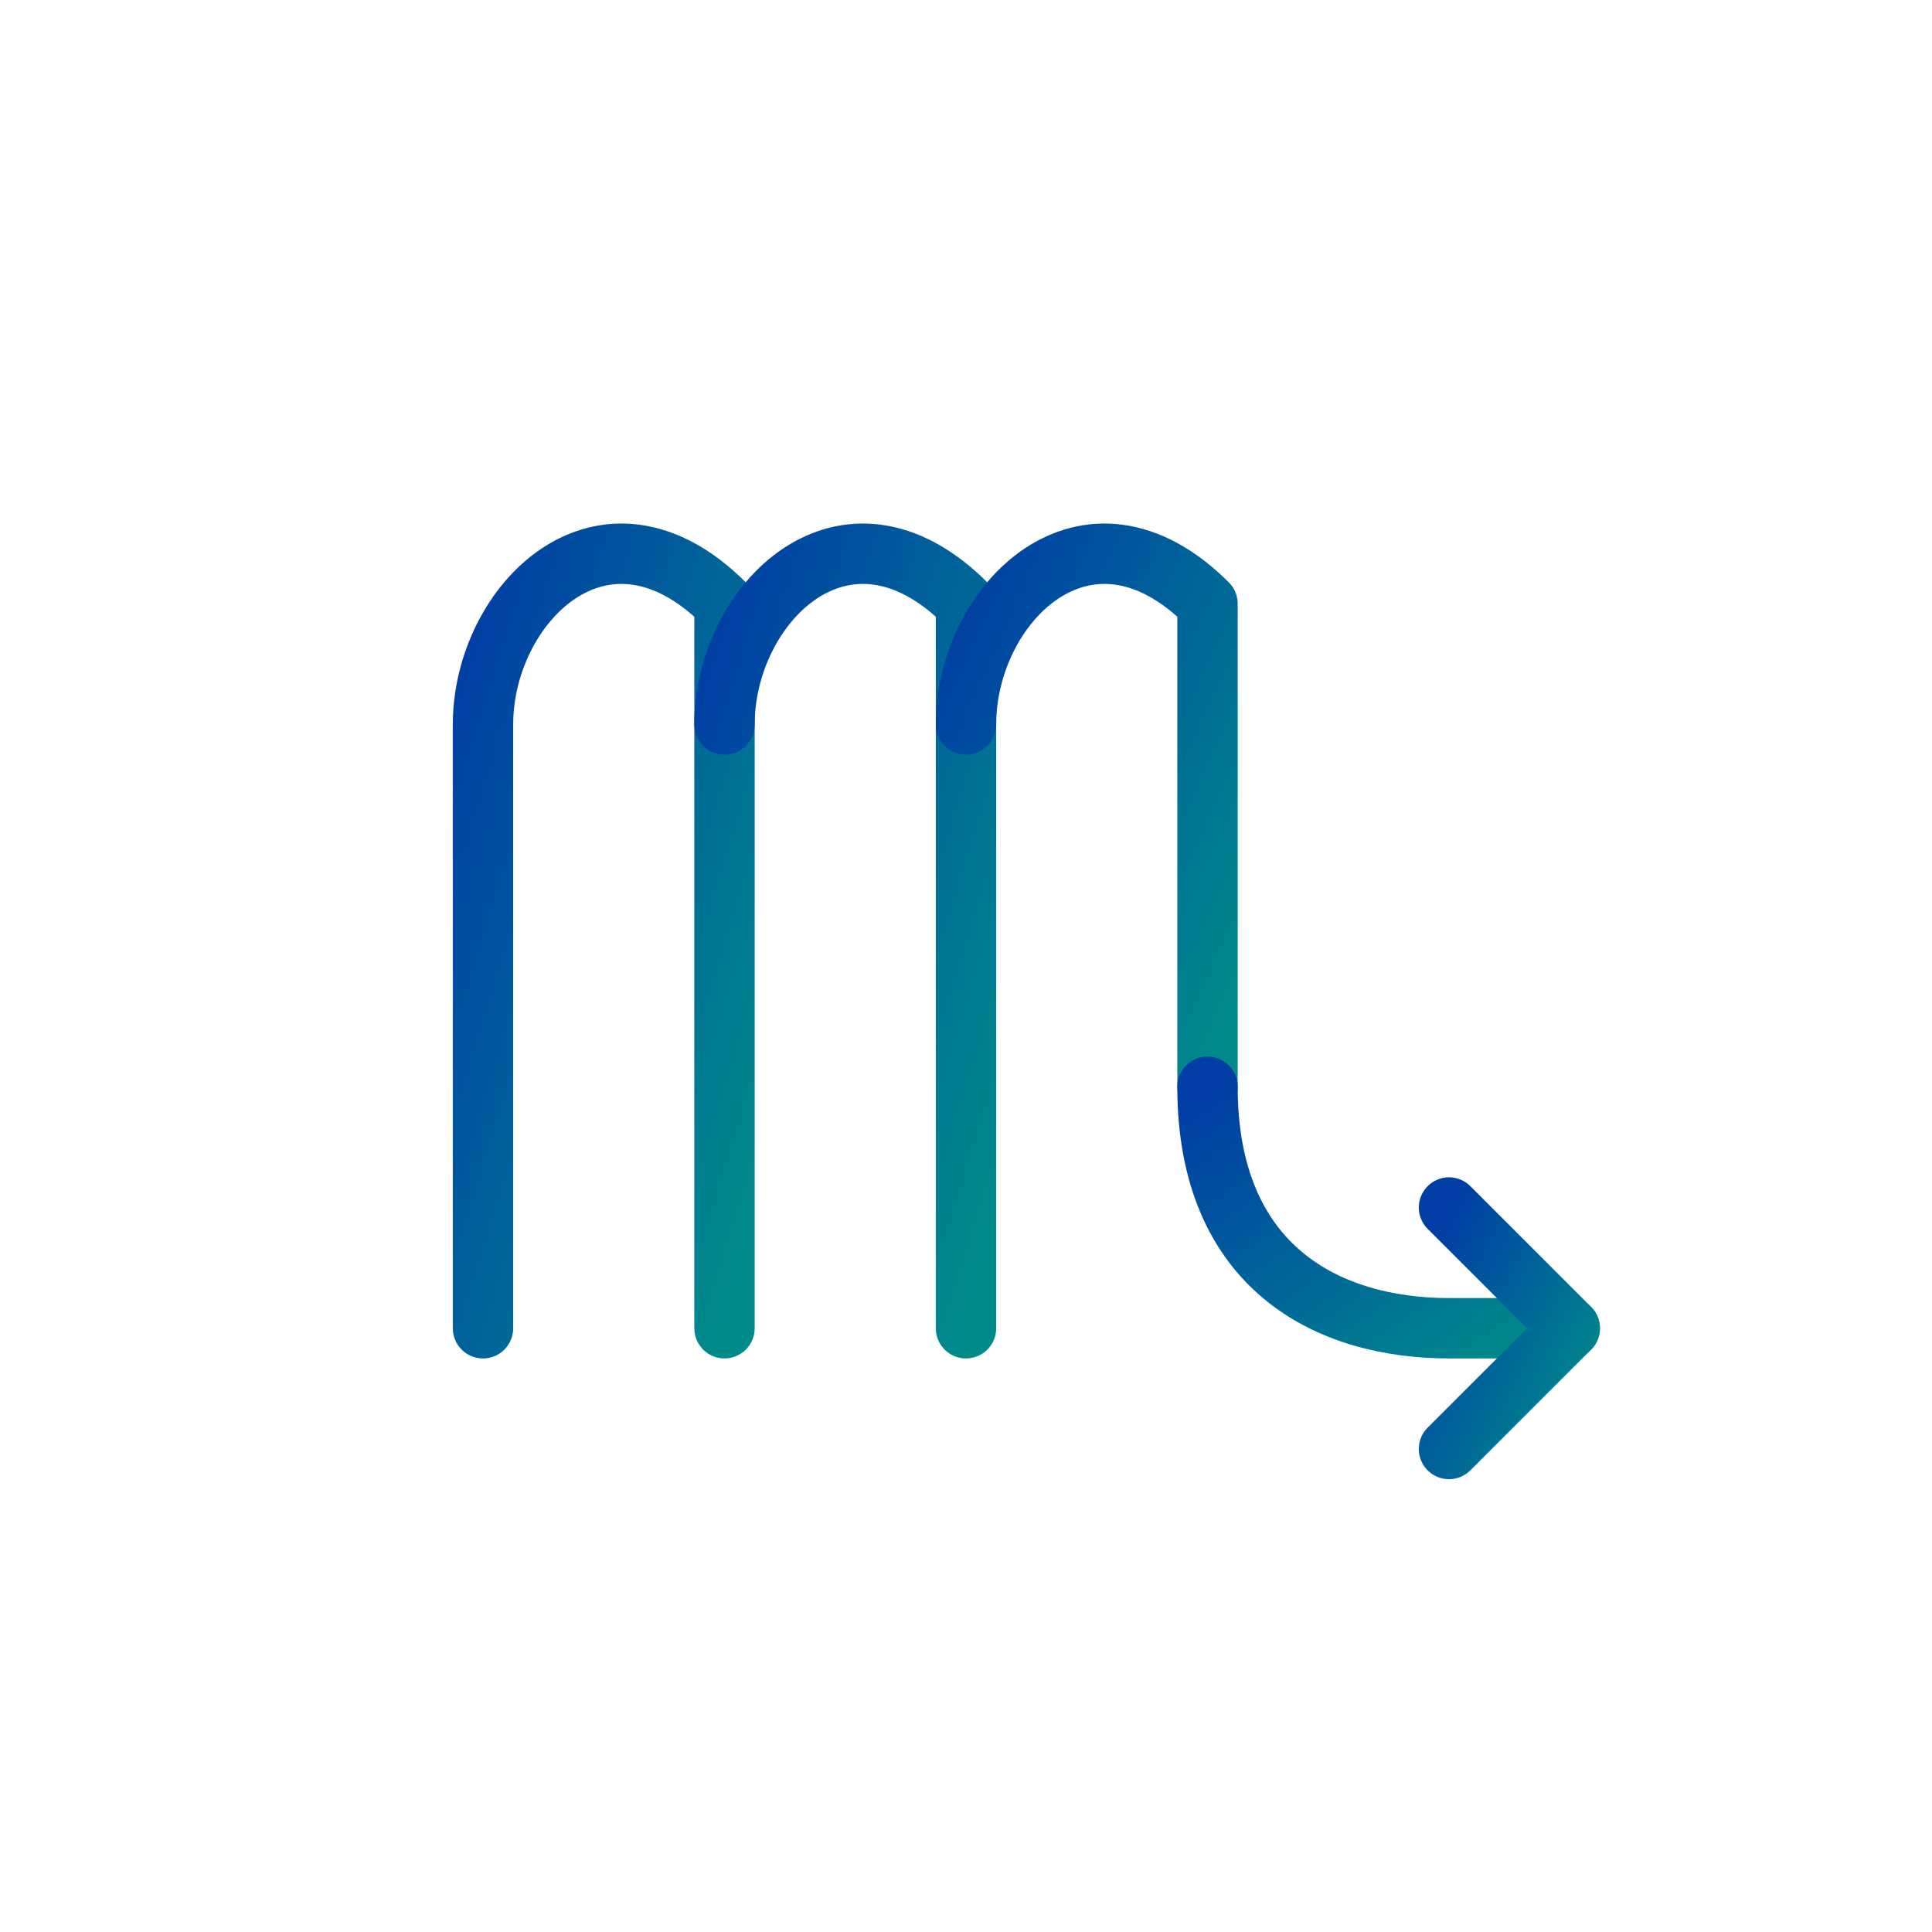
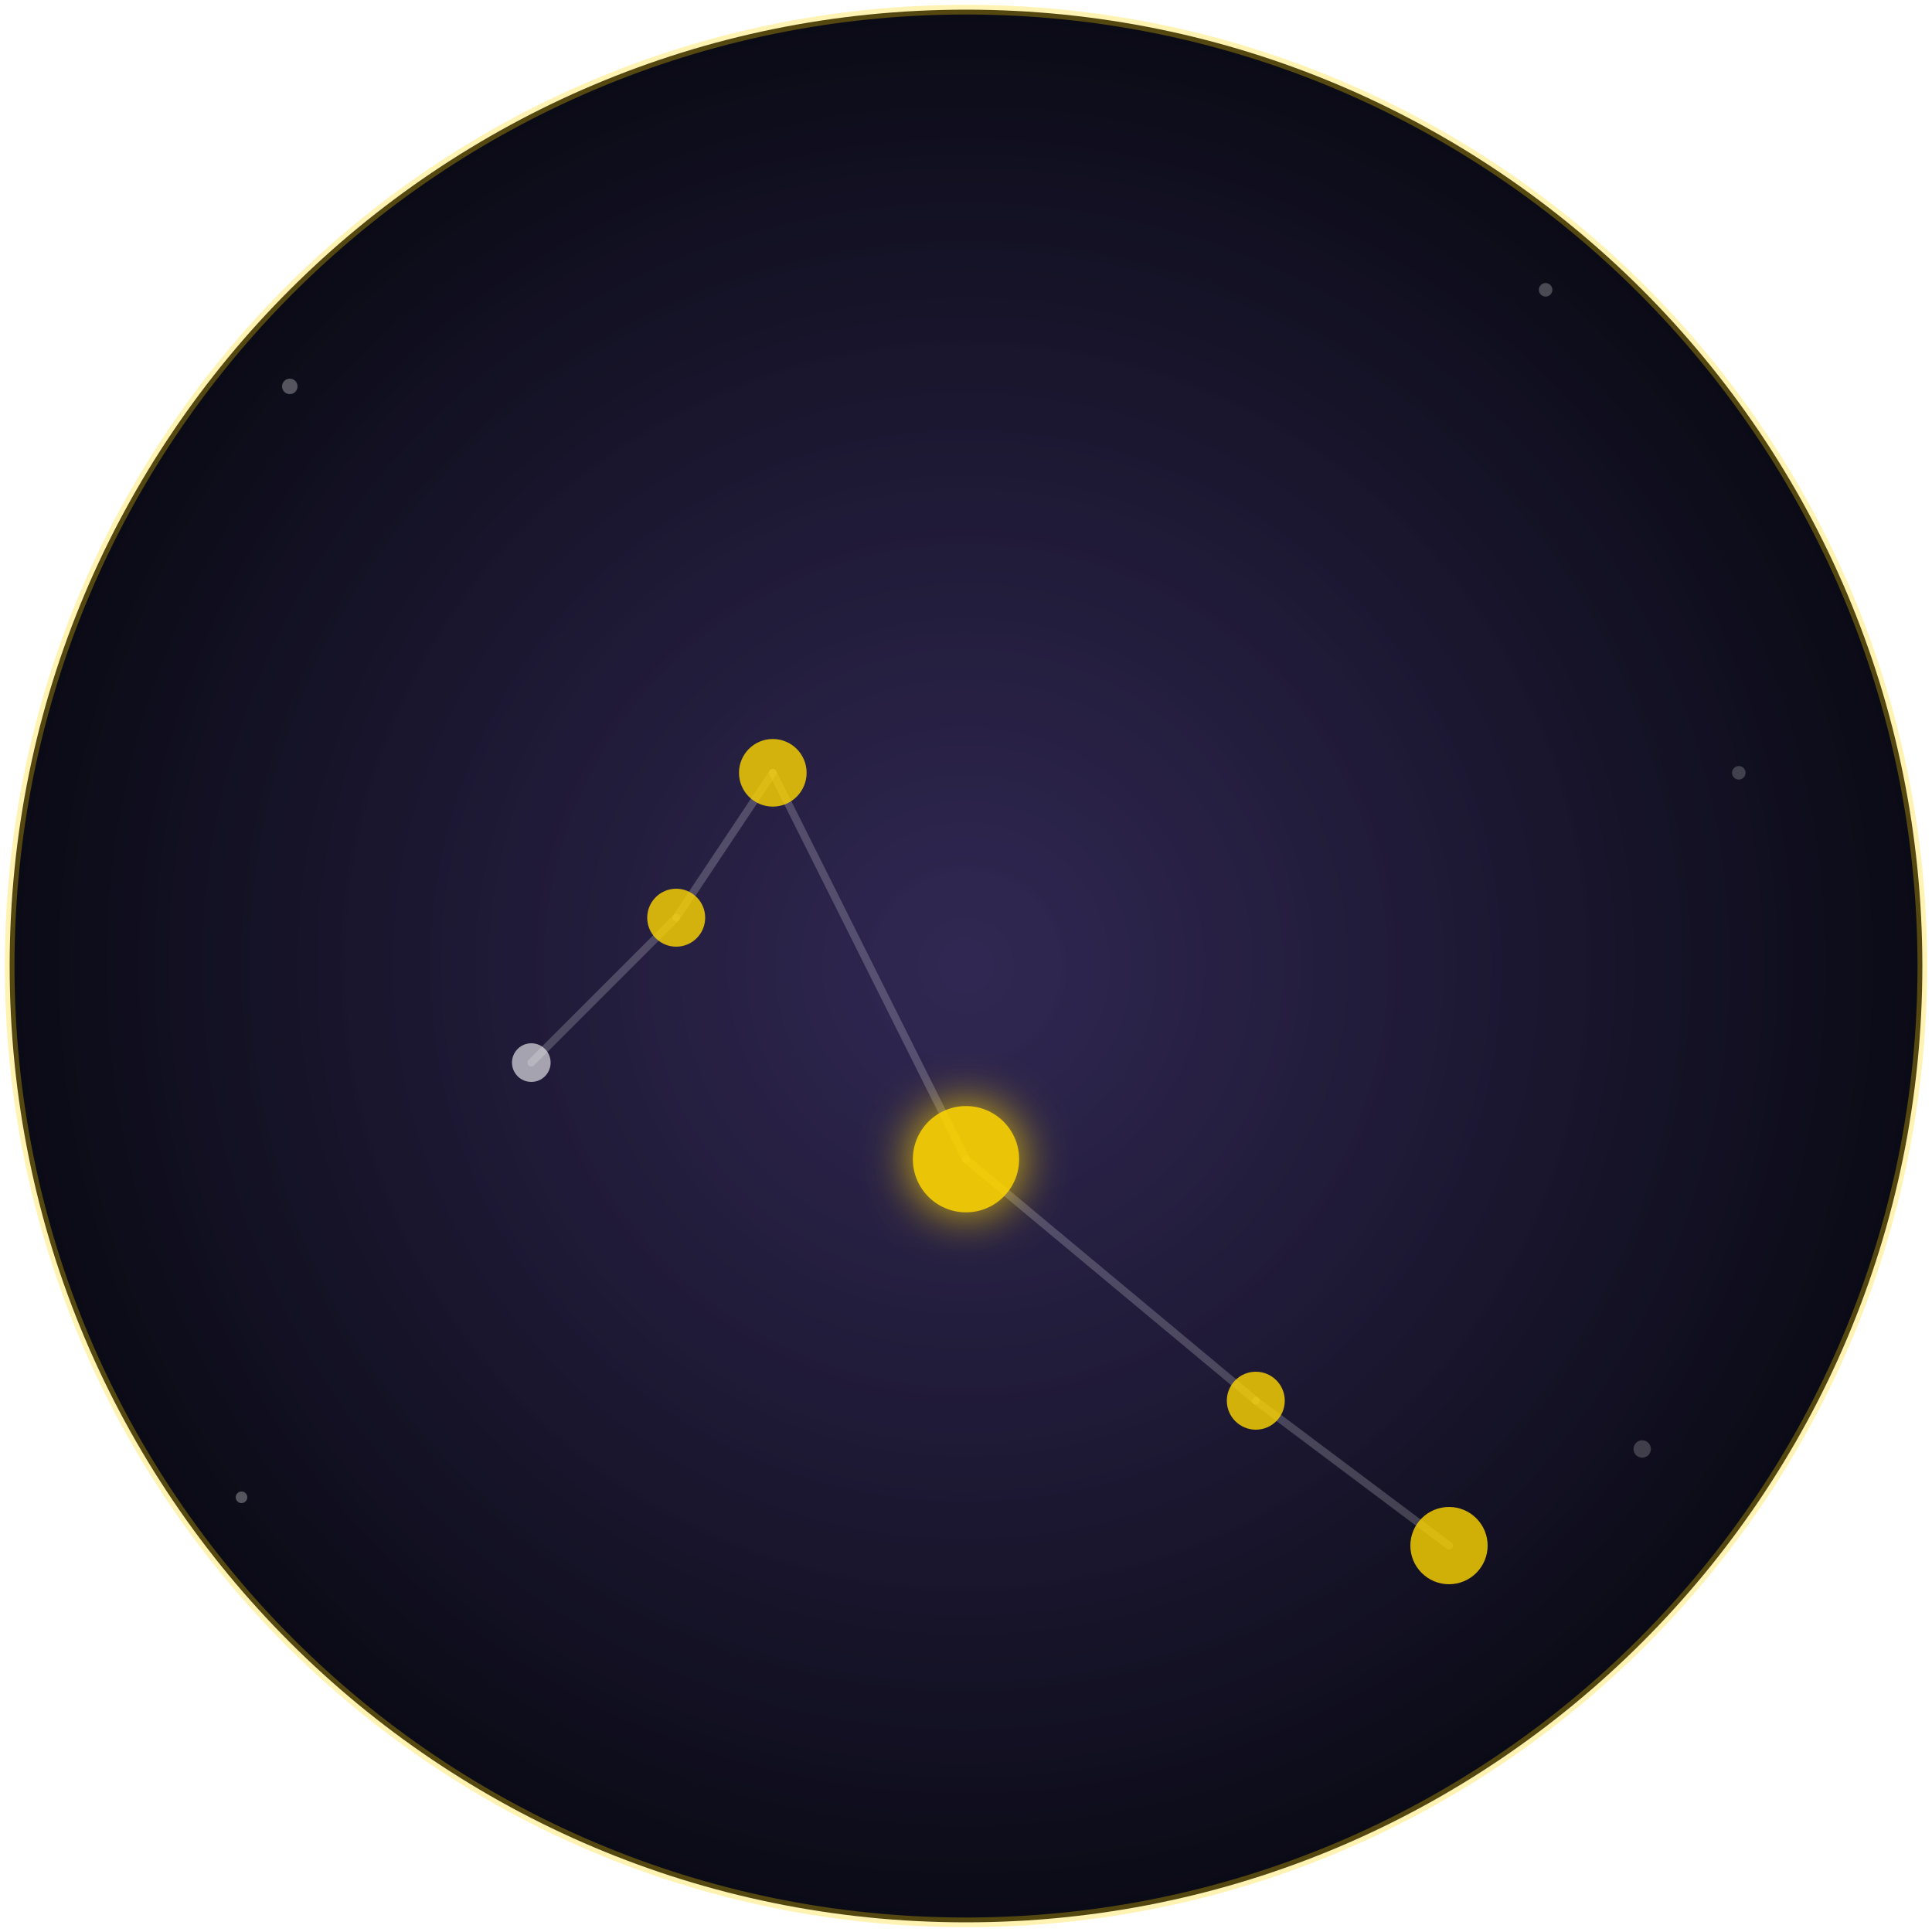
- <svg xmlns="http://www.w3.org/2000/svg" viewBox="0 0 64 64" width="64" height="64" id="scorpio-icon">
+ <svg xmlns="http://www.w3.org/2000/svg" viewBox="0 0 200 200">
  <defs>
-     <linearGradient id="scorpio-gradient" x1="0%" y1="0%" x2="100%" y2="100%">
-       <stop offset="0%" stop-color="#003DA5" />
-       <stop offset="100%" stop-color="#008B8B" />
-     </linearGradient>
+     <filter id="star-glow-scorpio" x="-50%" y="-50%" width="200%" height="200%">
+       <feGaussianBlur stdDeviation="2.5" result="blur" />
+       <feMerge>
+         <feMergeNode in="blur" />
+         <feMergeNode in="SourceGraphic" />
+       </feMerge>
+     </filter>
+     <radialGradient id="bg-grad-scorpio" cx="50%" cy="50%" r="50%">
+       <stop offset="0%" stop-color="#1a1040" stop-opacity="0.9" />
+       <stop offset="100%" stop-color="#050510" stop-opacity="0.98" />
+     </radialGradient>
  </defs>
-   <g fill="none" stroke="url(#scorpio-gradient)" stroke-width="2" stroke-linecap="round" stroke-linejoin="round">
-     <path d="M16 44 L16 24 C16 20, 20 16, 24 20 L24 44" />
-     <path d="M24 24 C24 20, 28 16, 32 20 L32 44" />
-     <path d="M32 24 C32 20, 36 16, 40 20 L40 36" />
-     <path d="M40 36 C40 42, 44 44, 48 44 L52 44" />
-     <path d="M48 40 L52 44 L48 48" />
+   <circle cx="100" cy="100" r="99" fill="url(#bg-grad-scorpio)" stroke="rgba(255,215,0,0.3)" stroke-width="1" />
+   <circle cx="30" cy="40" r="0.8" fill="rgba(255,255,255,0.3)" />
+   <circle cx="160" cy="30" r="0.7" fill="rgba(255,255,255,0.25)" />
+   <circle cx="170" cy="150" r="0.9" fill="rgba(255,255,255,0.2)" />
+   <circle cx="25" cy="155" r="0.6" fill="rgba(255,255,255,0.3)" />
+   <circle cx="180" cy="80" r="0.7" fill="rgba(255,255,255,0.2)" />
+   <g stroke="rgba(255,255,255,0.2)" stroke-width="0.8" stroke-linecap="round">
+     <line x1="80" y1="80" x2="70" y2="95" />
+     <line x1="70" y1="95" x2="55" y2="110" />
+     <line x1="80" y1="80" x2="100" y2="120" />
+     <line x1="100" y1="120" x2="130" y2="145" />
+     <line x1="130" y1="145" x2="150" y2="160" />
  </g>
+   <circle cx="100" cy="120" r="5.5" fill="#FFD700" filter="url(#star-glow-scorpio)" opacity="0.9" />
+   <circle cx="150" cy="160" r="4" fill="rgba(255,215,0,0.8)" />
+   <circle cx="80" cy="80" r="3.5" fill="rgba(255,215,0,0.8)" />
+   <circle cx="130" cy="145" r="3" fill="rgba(255,215,0,0.8)" />
+   <circle cx="70" cy="95" r="3" fill="rgba(255,215,0,0.8)" />
+   <circle cx="55" cy="110" r="2" fill="rgba(255,255,255,0.6)" />
</svg>
